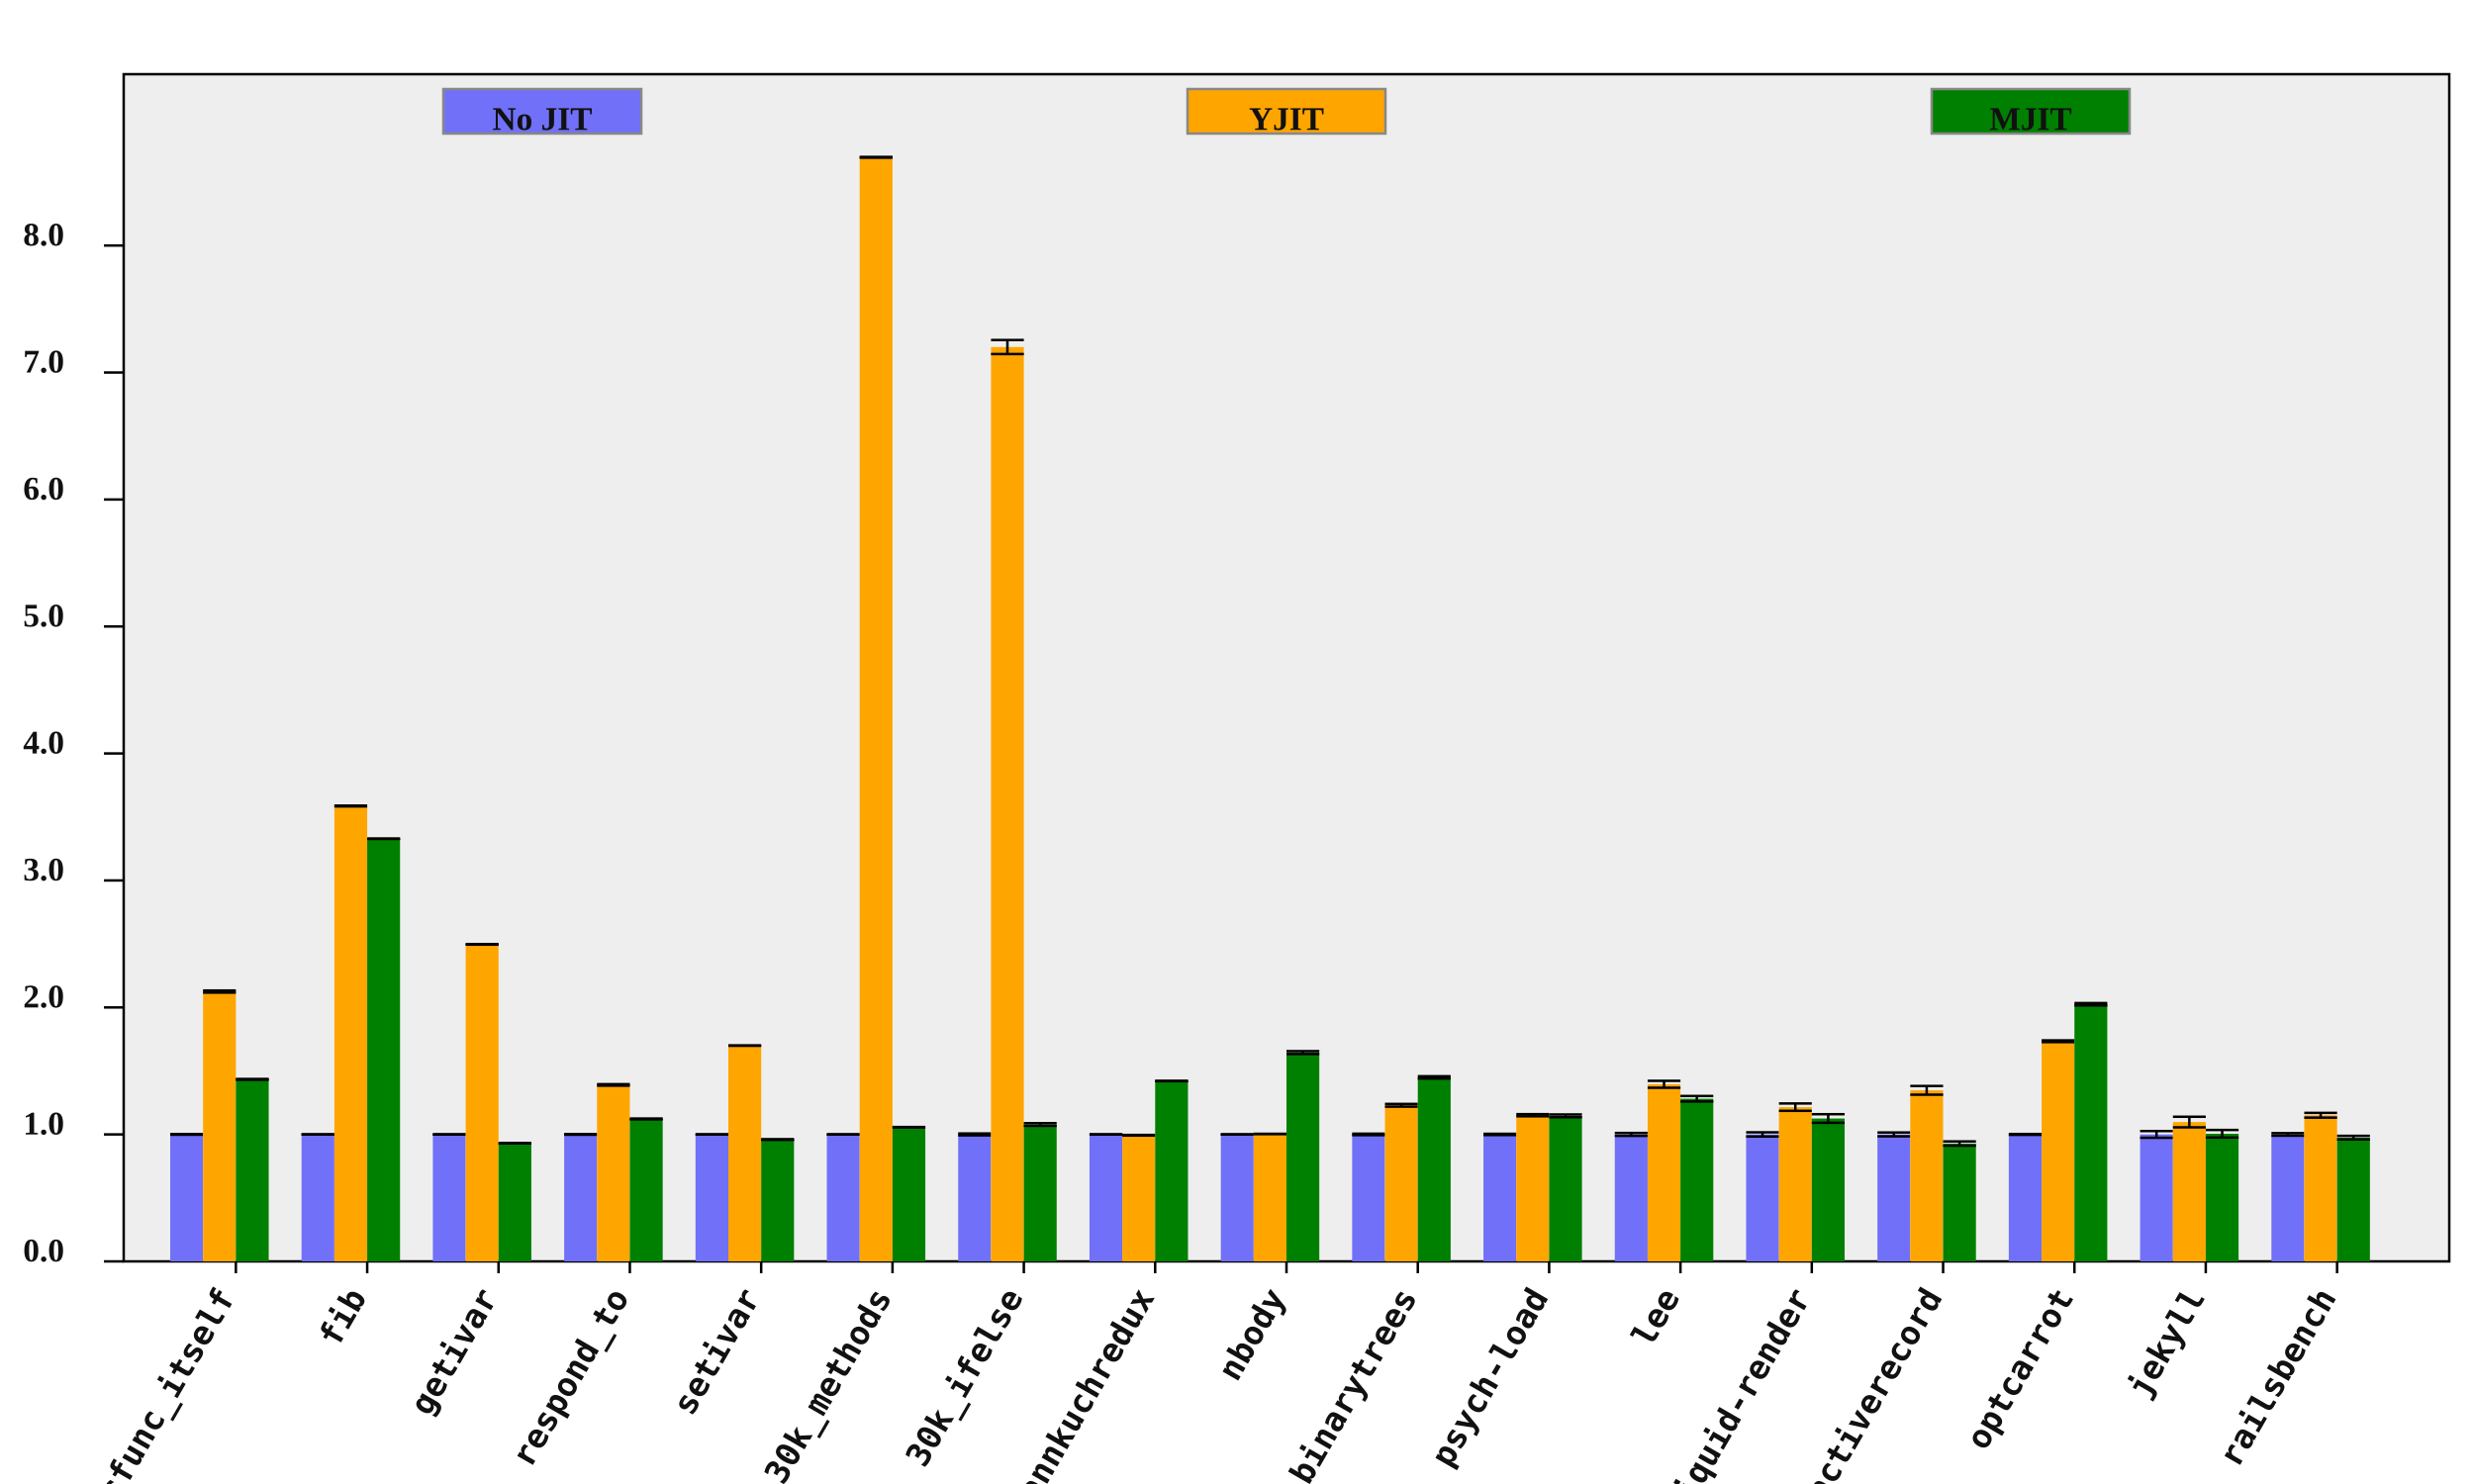
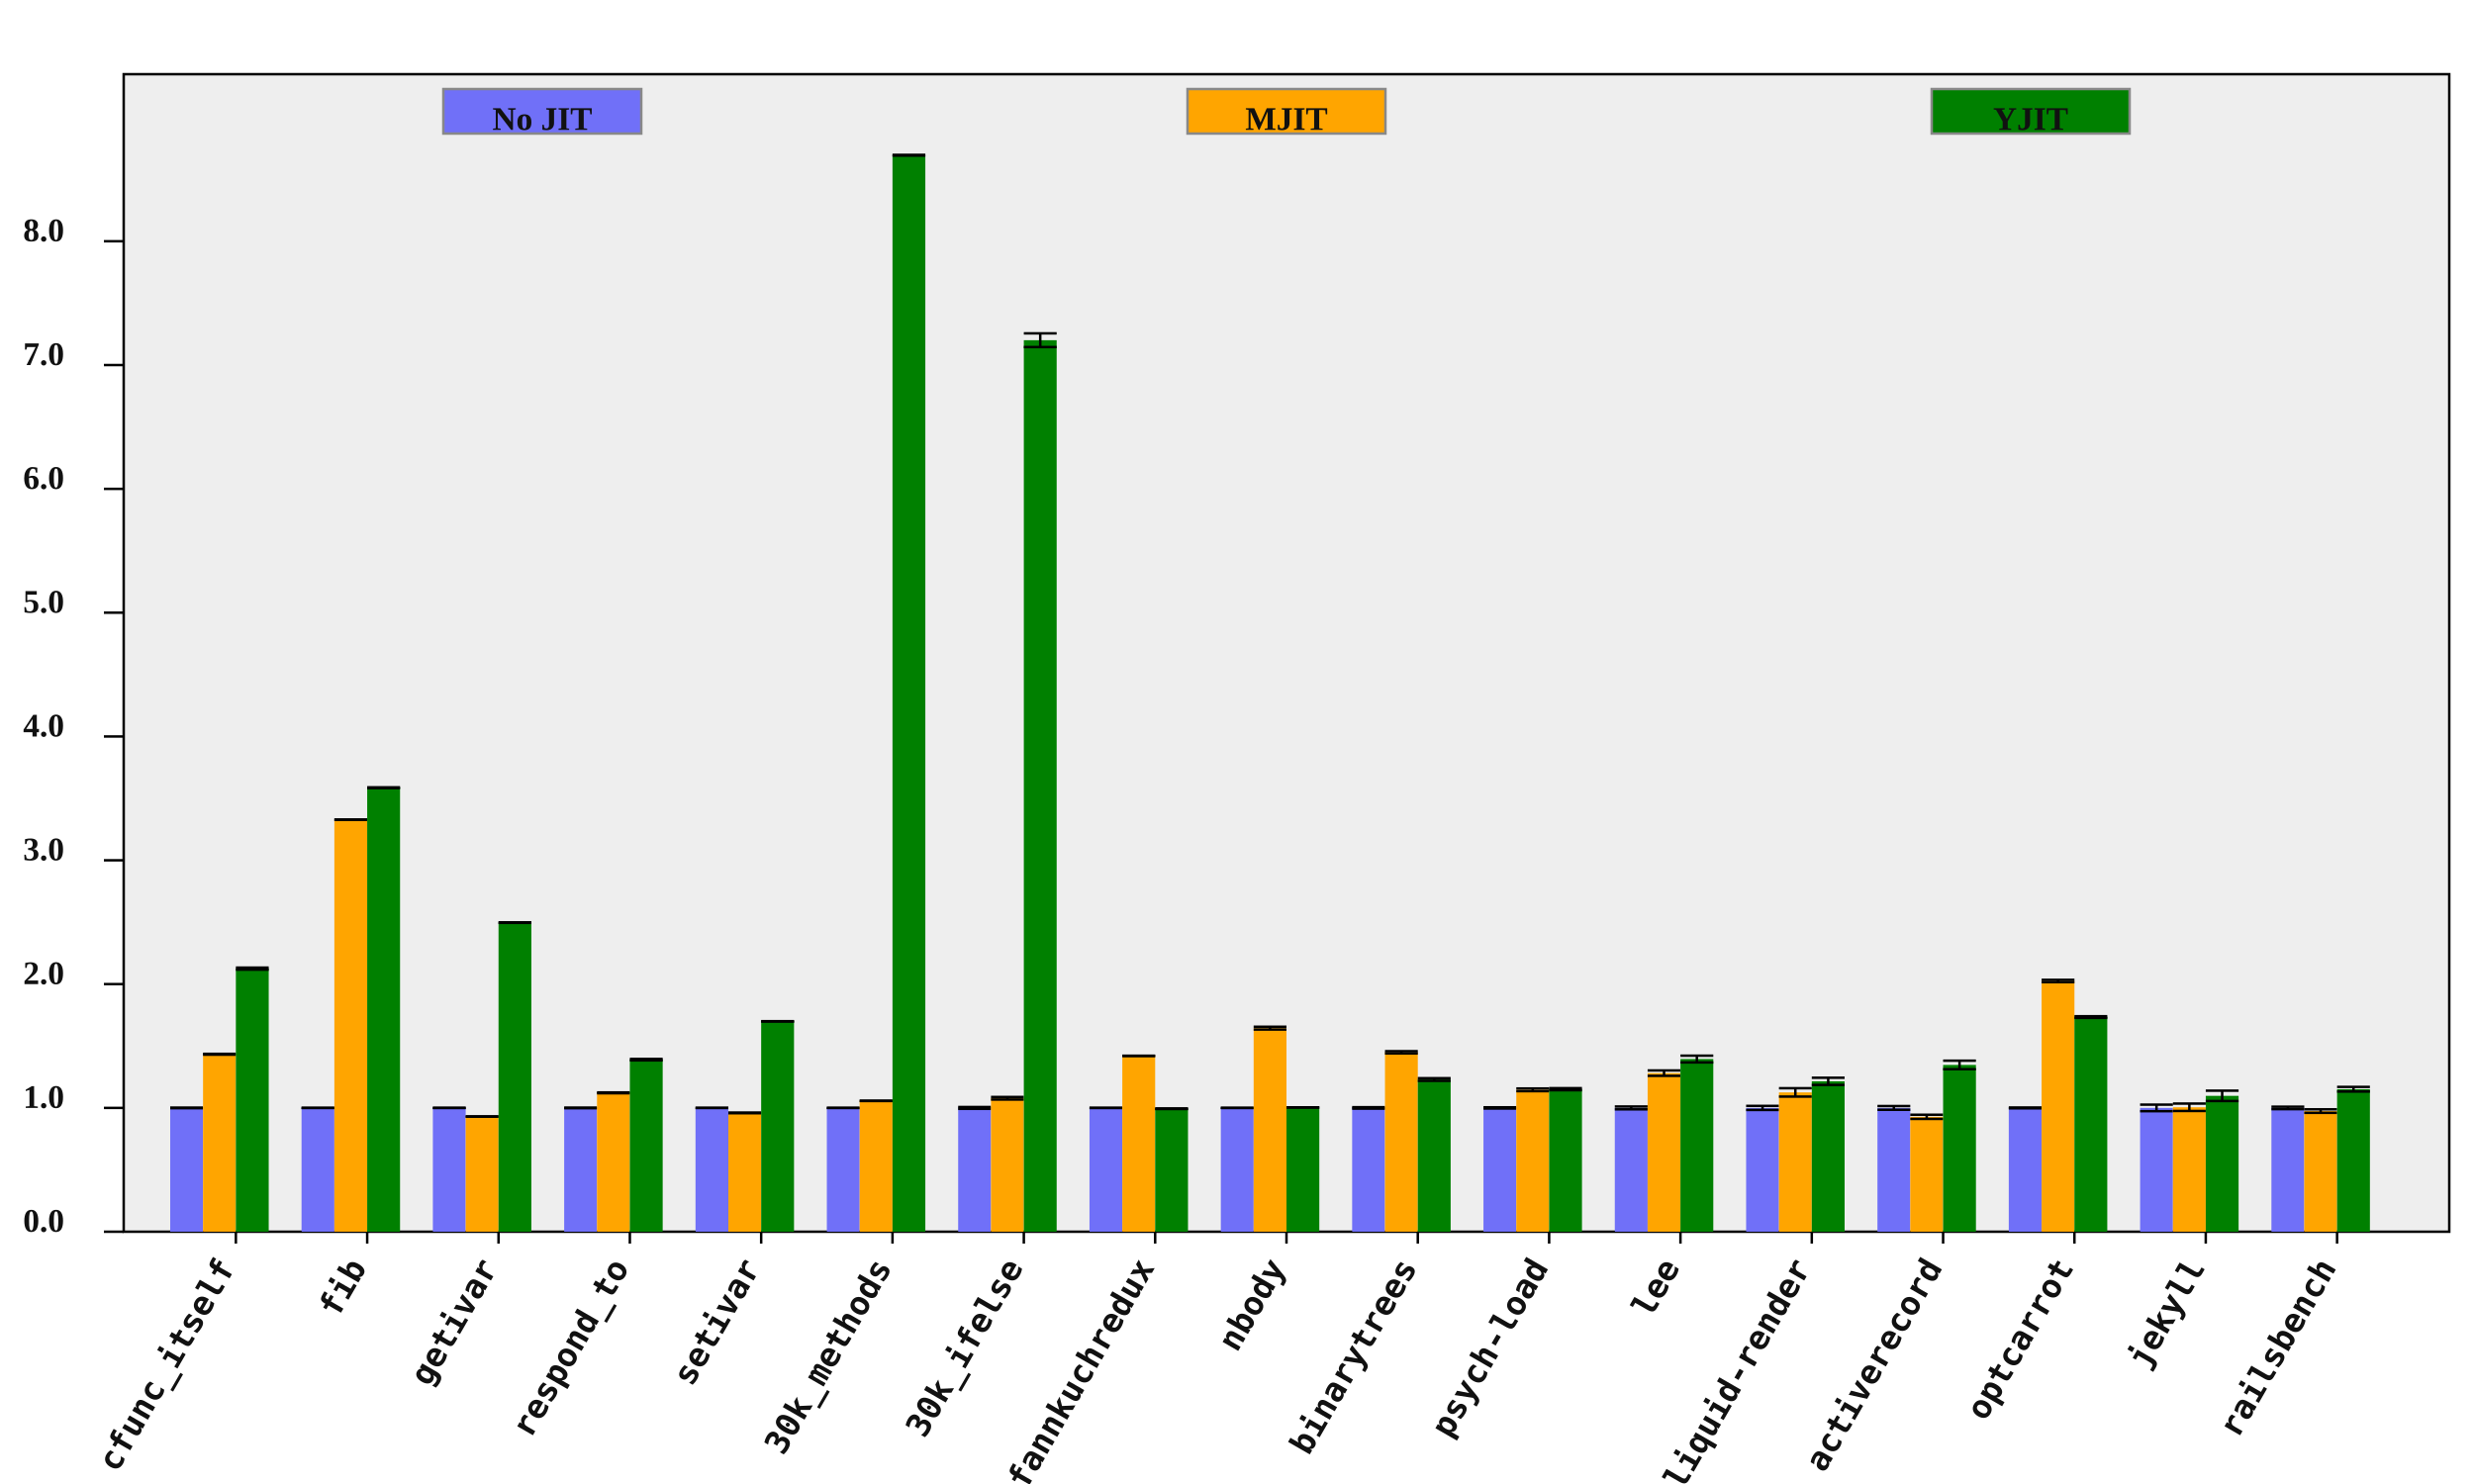
<svg xmlns="http://www.w3.org/2000/svg" viewBox="0 0 1000 600" width="100%" height="100%">
-   <rect x="50.0" y="30.0" width="940.0" height="480" stroke="#000" fill="#EEE" />
-   <line x1="42.0" y1="510" x2="50.0" y2="510" stroke="#000" />
-   <text x="26" y="510" text-anchor="end" font-weight="bold" font-size="small" fill="#111">
+   <rect x="50.0" y="30.0" width="940.0" height="468" stroke="#000" fill="#EEE" />
+   <line x1="42.0" y1="498.0" x2="50.0" y2="498.0" stroke="#000" />
+   <text x="26" y="498.0" text-anchor="end" font-weight="bold" font-size="small" fill="#111">
0.0
</text>
-   <line x1="42.0" y1="458.659" x2="50.0" y2="458.659" stroke="#000" />
-   <text x="26" y="458.659" text-anchor="end" font-weight="bold" font-size="small" fill="#111">
+   <line x1="42.0" y1="447.942" x2="50.0" y2="447.942" stroke="#000" />
+   <text x="26" y="447.942" text-anchor="end" font-weight="bold" font-size="small" fill="#111">
1.0
</text>
-   <line x1="42.0" y1="407.318" x2="50.0" y2="407.318" stroke="#000" />
-   <text x="26" y="407.318" text-anchor="end" font-weight="bold" font-size="small" fill="#111">
+   <line x1="42.0" y1="397.885" x2="50.0" y2="397.885" stroke="#000" />
+   <text x="26" y="397.885" text-anchor="end" font-weight="bold" font-size="small" fill="#111">
2.0
</text>
-   <line x1="42.0" y1="355.977" x2="50.0" y2="355.977" stroke="#000" />
-   <text x="26" y="355.977" text-anchor="end" font-weight="bold" font-size="small" fill="#111">
+   <line x1="42.0" y1="347.827" x2="50.0" y2="347.827" stroke="#000" />
+   <text x="26" y="347.827" text-anchor="end" font-weight="bold" font-size="small" fill="#111">
3.0
</text>
-   <line x1="42.0" y1="304.636" x2="50.0" y2="304.636" stroke="#000" />
-   <text x="26" y="304.636" text-anchor="end" font-weight="bold" font-size="small" fill="#111">
+   <line x1="42.0" y1="297.77" x2="50.0" y2="297.77" stroke="#000" />
+   <text x="26" y="297.77" text-anchor="end" font-weight="bold" font-size="small" fill="#111">
4.0
</text>
-   <line x1="42.0" y1="253.295" x2="50.0" y2="253.295" stroke="#000" />
-   <text x="26" y="253.295" text-anchor="end" font-weight="bold" font-size="small" fill="#111">
+   <line x1="42.0" y1="247.712" x2="50.0" y2="247.712" stroke="#000" />
+   <text x="26" y="247.712" text-anchor="end" font-weight="bold" font-size="small" fill="#111">
5.0
</text>
-   <line x1="42.0" y1="201.954" x2="50.0" y2="201.954" stroke="#000" />
-   <text x="26" y="201.954" text-anchor="end" font-weight="bold" font-size="small" fill="#111">
+   <line x1="42.0" y1="197.655" x2="50.0" y2="197.655" stroke="#000" />
+   <text x="26" y="197.655" text-anchor="end" font-weight="bold" font-size="small" fill="#111">
6.0
</text>
-   <line x1="42.0" y1="150.613" x2="50.0" y2="150.613" stroke="#000" />
-   <text x="26" y="150.613" text-anchor="end" font-weight="bold" font-size="small" fill="#111">
+   <line x1="42.0" y1="147.597" x2="50.0" y2="147.597" stroke="#000" />
+   <text x="26" y="147.597" text-anchor="end" font-weight="bold" font-size="small" fill="#111">
7.0
</text>
-   <line x1="42.0" y1="99.272" x2="50.0" y2="99.272" stroke="#000" />
-   <text x="26" y="99.272" text-anchor="end" font-weight="bold" font-size="small" fill="#111">
+   <line x1="42.0" y1="97.54" x2="50.0" y2="97.54" stroke="#000" />
+   <text x="26" y="97.54" text-anchor="end" font-weight="bold" font-size="small" fill="#111">
8.0
</text>
  <rect x="179.2" y="36" width="80.0" height="18.0" fill="#7070f8" stroke="#888" />
  <text x="219.2" y="52.5" font-size="small" text-anchor="middle" font-weight="bold" fill="#111">
No JIT
</text>
  <rect x="480" y="36" width="80.0" height="18.0" fill="orange" stroke="#888" />
  <text x="520" y="52.5" font-size="small" text-anchor="middle" font-weight="bold" fill="#111">
- YJIT
+ MJIT
</text>
  <rect x="780.8" y="36" width="80.0" height="18.0" fill="green" stroke="#888" />
  <text x="820.8" y="52.5" font-size="small" text-anchor="middle" font-weight="bold" fill="#111">
- MJIT
- </text>
-   <rect x="68.8" y="458.659" width="13.271" height="51.341" fill="#7070f8" />
-   <line x1="68.8" y1="458.54" x2="82.071" y2="458.54" stroke="#000" />
-   <line x1="68.8" y1="458.777" x2="82.071" y2="458.777" stroke="#000" />
-   <line x1="75.435" y1="458.54" x2="75.435" y2="458.777" stroke="#000" />
-   <rect x="82.071" y="400.9" width="13.271" height="109.1" fill="orange" />
-   <line x1="82.071" y1="400.473" x2="95.341" y2="400.473" stroke="#000" />
-   <line x1="82.071" y1="401.326" x2="95.341" y2="401.326" stroke="#000" />
-   <line x1="88.706" y1="400.473" x2="88.706" y2="401.326" stroke="#000" />
-   <rect x="95.341" y="436.407" width="13.271" height="73.593" fill="green" />
-   <line x1="95.341" y1="436.232" x2="108.612" y2="436.232" stroke="#000" />
-   <line x1="95.341" y1="436.582" x2="108.612" y2="436.582" stroke="#000" />
-   <line x1="101.976" y1="436.232" x2="101.976" y2="436.582" stroke="#000" />
-   <line x1="95.341" y1="510.0" x2="95.341" y2="514.8" stroke="#000" />
-   <text x="95.341" y="524.4" fill="#111" font-size="small" font-family="monospace" font-weight="bold" text-anchor="end" transform="rotate(-60, 95.34118, 524.4)">
+ YJIT
+ </text>
+   <rect x="68.8" y="447.942" width="13.271" height="50.058" fill="#7070f8" />
+   <line x1="68.8" y1="447.827" x2="82.071" y2="447.827" stroke="#000" />
+   <line x1="68.8" y1="448.058" x2="82.071" y2="448.058" stroke="#000" />
+   <line x1="75.435" y1="447.827" x2="75.435" y2="448.058" stroke="#000" />
+   <rect x="82.071" y="426.247" width="13.271" height="71.753" fill="orange" />
+   <line x1="82.071" y1="426.076" x2="95.341" y2="426.076" stroke="#000" />
+   <line x1="82.071" y1="426.417" x2="95.341" y2="426.417" stroke="#000" />
+   <line x1="88.706" y1="426.076" x2="88.706" y2="426.417" stroke="#000" />
+   <rect x="95.341" y="391.627" width="13.271" height="106.373" fill="green" />
+   <line x1="95.341" y1="391.212" x2="108.612" y2="391.212" stroke="#000" />
+   <line x1="95.341" y1="392.043" x2="108.612" y2="392.043" stroke="#000" />
+   <line x1="101.976" y1="391.212" x2="101.976" y2="392.043" stroke="#000" />
+   <line x1="95.341" y1="498.0" x2="95.341" y2="502.8" stroke="#000" />
+   <text x="95.341" y="512.4" fill="#111" font-size="small" font-family="monospace" font-weight="bold" text-anchor="end" transform="rotate(-60, 95.34118, 512.4)">
cfunc_itself
</text>
-   <rect x="121.882" y="458.659" width="13.271" height="51.341" fill="#7070f8" />
-   <line x1="121.882" y1="458.643" x2="135.153" y2="458.643" stroke="#000" />
-   <line x1="121.882" y1="458.675" x2="135.153" y2="458.675" stroke="#000" />
-   <line x1="128.518" y1="458.643" x2="128.518" y2="458.675" stroke="#000" />
-   <rect x="135.153" y="325.881" width="13.271" height="184.119" fill="orange" />
-   <line x1="135.153" y1="325.717" x2="148.424" y2="325.717" stroke="#000" />
-   <line x1="135.153" y1="326.045" x2="148.424" y2="326.045" stroke="#000" />
-   <line x1="141.788" y1="325.717" x2="141.788" y2="326.045" stroke="#000" />
-   <rect x="148.424" y="339.122" width="13.271" height="170.878" fill="green" />
-   <line x1="148.424" y1="339.053" x2="161.694" y2="339.053" stroke="#000" />
-   <line x1="148.424" y1="339.191" x2="161.694" y2="339.191" stroke="#000" />
-   <line x1="155.059" y1="339.053" x2="155.059" y2="339.191" stroke="#000" />
-   <line x1="148.424" y1="510.0" x2="148.424" y2="514.8" stroke="#000" />
-   <text x="148.424" y="524.4" fill="#111" font-size="small" font-family="monospace" font-weight="bold" text-anchor="end" transform="rotate(-60, 148.4235, 524.4)">
+   <rect x="121.882" y="447.942" width="13.271" height="50.058" fill="#7070f8" />
+   <line x1="121.882" y1="447.927" x2="135.153" y2="447.927" stroke="#000" />
+   <line x1="121.882" y1="447.958" x2="135.153" y2="447.958" stroke="#000" />
+   <line x1="128.518" y1="447.927" x2="128.518" y2="447.958" stroke="#000" />
+   <rect x="135.153" y="331.394" width="13.271" height="166.606" fill="orange" />
+   <line x1="135.153" y1="331.327" x2="148.424" y2="331.327" stroke="#000" />
+   <line x1="135.153" y1="331.461" x2="148.424" y2="331.461" stroke="#000" />
+   <line x1="141.788" y1="331.327" x2="141.788" y2="331.461" stroke="#000" />
+   <rect x="148.424" y="318.484" width="13.271" height="179.516" fill="green" />
+   <line x1="148.424" y1="318.324" x2="161.694" y2="318.324" stroke="#000" />
+   <line x1="148.424" y1="318.644" x2="161.694" y2="318.644" stroke="#000" />
+   <line x1="155.059" y1="318.324" x2="155.059" y2="318.644" stroke="#000" />
+   <line x1="148.424" y1="498.0" x2="148.424" y2="502.8" stroke="#000" />
+   <text x="148.424" y="512.4" fill="#111" font-size="small" font-family="monospace" font-weight="bold" text-anchor="end" transform="rotate(-60, 148.4235, 512.4)">
fib
</text>
-   <rect x="174.965" y="458.659" width="13.271" height="51.341" fill="#7070f8" />
-   <line x1="174.965" y1="458.623" x2="188.235" y2="458.623" stroke="#000" />
-   <line x1="174.965" y1="458.695" x2="188.235" y2="458.695" stroke="#000" />
-   <line x1="181.6" y1="458.623" x2="181.6" y2="458.695" stroke="#000" />
-   <rect x="188.235" y="381.814" width="13.271" height="128.186" fill="orange" />
-   <line x1="188.235" y1="381.705" x2="201.506" y2="381.705" stroke="#000" />
-   <line x1="188.235" y1="381.923" x2="201.506" y2="381.923" stroke="#000" />
-   <line x1="194.871" y1="381.705" x2="194.871" y2="381.923" stroke="#000" />
-   <rect x="201.506" y="462.231" width="13.271" height="47.769" fill="green" />
-   <line x1="201.506" y1="462.17" x2="214.776" y2="462.17" stroke="#000" />
-   <line x1="201.506" y1="462.292" x2="214.776" y2="462.292" stroke="#000" />
-   <line x1="208.141" y1="462.17" x2="208.141" y2="462.292" stroke="#000" />
-   <line x1="201.506" y1="510.0" x2="201.506" y2="514.8" stroke="#000" />
-   <text x="201.506" y="524.4" fill="#111" font-size="small" font-family="monospace" font-weight="bold" text-anchor="end" transform="rotate(-60, 201.5059, 524.4)">
+   <rect x="174.965" y="447.942" width="13.271" height="50.058" fill="#7070f8" />
+   <line x1="174.965" y1="447.907" x2="188.235" y2="447.907" stroke="#000" />
+   <line x1="174.965" y1="447.978" x2="188.235" y2="447.978" stroke="#000" />
+   <line x1="181.6" y1="447.907" x2="181.6" y2="447.978" stroke="#000" />
+   <rect x="188.235" y="451.425" width="13.271" height="46.575" fill="orange" />
+   <line x1="188.235" y1="451.366" x2="201.506" y2="451.366" stroke="#000" />
+   <line x1="188.235" y1="451.485" x2="201.506" y2="451.485" stroke="#000" />
+   <line x1="194.871" y1="451.366" x2="194.871" y2="451.485" stroke="#000" />
+   <rect x="201.506" y="373.019" width="13.271" height="124.981" fill="green" />
+   <line x1="201.506" y1="372.913" x2="214.776" y2="372.913" stroke="#000" />
+   <line x1="201.506" y1="373.125" x2="214.776" y2="373.125" stroke="#000" />
+   <line x1="208.141" y1="372.913" x2="208.141" y2="373.125" stroke="#000" />
+   <line x1="201.506" y1="498.0" x2="201.506" y2="502.8" stroke="#000" />
+   <text x="201.506" y="512.4" fill="#111" font-size="small" font-family="monospace" font-weight="bold" text-anchor="end" transform="rotate(-60, 201.5059, 512.4)">
getivar
</text>
-   <rect x="228.047" y="458.659" width="13.271" height="51.341" fill="#7070f8" />
-   <line x1="228.047" y1="458.534" x2="241.318" y2="458.534" stroke="#000" />
-   <line x1="228.047" y1="458.784" x2="241.318" y2="458.784" stroke="#000" />
-   <line x1="234.682" y1="458.534" x2="234.682" y2="458.784" stroke="#000" />
-   <rect x="241.318" y="438.647" width="13.271" height="71.353" fill="orange" />
-   <line x1="241.318" y1="438.343" x2="254.588" y2="438.343" stroke="#000" />
-   <line x1="241.318" y1="438.951" x2="254.588" y2="438.951" stroke="#000" />
-   <line x1="247.953" y1="438.343" x2="247.953" y2="438.951" stroke="#000" />
-   <rect x="254.588" y="452.405" width="13.271" height="57.595" fill="green" />
-   <line x1="254.588" y1="452.229" x2="267.859" y2="452.229" stroke="#000" />
-   <line x1="254.588" y1="452.582" x2="267.859" y2="452.582" stroke="#000" />
-   <line x1="261.224" y1="452.229" x2="261.224" y2="452.582" stroke="#000" />
-   <line x1="254.588" y1="510.0" x2="254.588" y2="514.8" stroke="#000" />
-   <text x="254.588" y="524.4" fill="#111" font-size="small" font-family="monospace" font-weight="bold" text-anchor="end" transform="rotate(-60, 254.5882, 524.4)">
+   <rect x="228.047" y="447.942" width="13.271" height="50.058" fill="#7070f8" />
+   <line x1="228.047" y1="447.821" x2="241.318" y2="447.821" stroke="#000" />
+   <line x1="228.047" y1="448.064" x2="241.318" y2="448.064" stroke="#000" />
+   <line x1="234.682" y1="447.821" x2="234.682" y2="448.064" stroke="#000" />
+   <rect x="241.318" y="441.845" width="13.271" height="56.155" fill="orange" />
+   <line x1="241.318" y1="441.673" x2="254.588" y2="441.673" stroke="#000" />
+   <line x1="241.318" y1="442.017" x2="254.588" y2="442.017" stroke="#000" />
+   <line x1="247.953" y1="441.673" x2="247.953" y2="442.017" stroke="#000" />
+   <rect x="254.588" y="428.431" width="13.271" height="69.569" fill="green" />
+   <line x1="254.588" y1="428.134" x2="267.859" y2="428.134" stroke="#000" />
+   <line x1="254.588" y1="428.727" x2="267.859" y2="428.727" stroke="#000" />
+   <line x1="261.224" y1="428.134" x2="261.224" y2="428.727" stroke="#000" />
+   <line x1="254.588" y1="498.0" x2="254.588" y2="502.8" stroke="#000" />
+   <text x="254.588" y="512.4" fill="#111" font-size="small" font-family="monospace" font-weight="bold" text-anchor="end" transform="rotate(-60, 254.5882, 512.4)">
respond_to
</text>
-   <rect x="281.129" y="458.659" width="13.271" height="51.341" fill="#7070f8" />
-   <line x1="281.129" y1="458.638" x2="294.4" y2="458.638" stroke="#000" />
-   <line x1="281.129" y1="458.68" x2="294.4" y2="458.68" stroke="#000" />
-   <line x1="287.765" y1="458.638" x2="287.765" y2="458.68" stroke="#000" />
-   <rect x="294.4" y="422.756" width="13.271" height="87.244" fill="orange" />
-   <line x1="294.4" y1="422.688" x2="307.671" y2="422.688" stroke="#000" />
-   <line x1="294.4" y1="422.823" x2="307.671" y2="422.823" stroke="#000" />
-   <line x1="301.035" y1="422.688" x2="301.035" y2="422.823" stroke="#000" />
-   <rect x="307.671" y="460.723" width="13.271" height="49.277" fill="green" />
-   <line x1="307.671" y1="460.584" x2="320.941" y2="460.584" stroke="#000" />
-   <line x1="307.671" y1="460.863" x2="320.941" y2="460.863" stroke="#000" />
-   <line x1="314.306" y1="460.584" x2="314.306" y2="460.863" stroke="#000" />
-   <line x1="307.671" y1="510.0" x2="307.671" y2="514.8" stroke="#000" />
-   <text x="307.671" y="524.4" fill="#111" font-size="small" font-family="monospace" font-weight="bold" text-anchor="end" transform="rotate(-60, 307.6706, 524.4)">
+   <rect x="281.129" y="447.942" width="13.271" height="50.058" fill="#7070f8" />
+   <line x1="281.129" y1="447.922" x2="294.4" y2="447.922" stroke="#000" />
+   <line x1="281.129" y1="447.963" x2="294.4" y2="447.963" stroke="#000" />
+   <line x1="287.765" y1="447.922" x2="287.765" y2="447.963" stroke="#000" />
+   <rect x="294.4" y="449.955" width="13.271" height="48.045" fill="orange" />
+   <line x1="294.4" y1="449.819" x2="307.671" y2="449.819" stroke="#000" />
+   <line x1="294.4" y1="450.091" x2="307.671" y2="450.091" stroke="#000" />
+   <line x1="301.035" y1="449.819" x2="301.035" y2="450.091" stroke="#000" />
+   <rect x="307.671" y="412.937" width="13.271" height="85.063" fill="green" />
+   <line x1="307.671" y1="412.871" x2="320.941" y2="412.871" stroke="#000" />
+   <line x1="307.671" y1="413.003" x2="320.941" y2="413.003" stroke="#000" />
+   <line x1="314.306" y1="412.871" x2="314.306" y2="413.003" stroke="#000" />
+   <line x1="307.671" y1="498.0" x2="307.671" y2="502.8" stroke="#000" />
+   <text x="307.671" y="512.4" fill="#111" font-size="small" font-family="monospace" font-weight="bold" text-anchor="end" transform="rotate(-60, 307.6706, 512.4)">
setivar
</text>
-   <rect x="334.212" y="458.659" width="13.271" height="51.341" fill="#7070f8" />
-   <line x1="334.212" y1="458.645" x2="347.482" y2="458.645" stroke="#000" />
-   <line x1="334.212" y1="458.673" x2="347.482" y2="458.673" stroke="#000" />
-   <line x1="340.847" y1="458.645" x2="340.847" y2="458.673" stroke="#000" />
-   <rect x="347.482" y="63.6" width="13.271" height="446.4" fill="orange" />
-   <line x1="347.482" y1="63.444" x2="360.753" y2="63.444" stroke="#000" />
-   <line x1="347.482" y1="63.756" x2="360.753" y2="63.756" stroke="#000" />
-   <line x1="354.118" y1="63.444" x2="354.118" y2="63.756" stroke="#000" />
-   <rect x="360.753" y="455.733" width="13.271" height="54.267" fill="green" />
-   <line x1="360.753" y1="455.664" x2="374.024" y2="455.664" stroke="#000" />
-   <line x1="360.753" y1="455.802" x2="374.024" y2="455.802" stroke="#000" />
-   <line x1="367.388" y1="455.664" x2="367.388" y2="455.802" stroke="#000" />
-   <line x1="360.753" y1="510.0" x2="360.753" y2="514.8" stroke="#000" />
-   <text x="360.753" y="524.4" fill="#111" font-size="small" font-family="monospace" font-weight="bold" text-anchor="end" transform="rotate(-60, 360.7529, 524.4)">
+   <rect x="334.212" y="447.942" width="13.271" height="50.058" fill="#7070f8" />
+   <line x1="334.212" y1="447.929" x2="347.482" y2="447.929" stroke="#000" />
+   <line x1="334.212" y1="447.956" x2="347.482" y2="447.956" stroke="#000" />
+   <line x1="340.847" y1="447.929" x2="340.847" y2="447.956" stroke="#000" />
+   <rect x="347.482" y="445.09" width="13.271" height="52.91" fill="orange" />
+   <line x1="347.482" y1="445.023" x2="360.753" y2="445.023" stroke="#000" />
+   <line x1="347.482" y1="445.157" x2="360.753" y2="445.157" stroke="#000" />
+   <line x1="354.118" y1="445.023" x2="354.118" y2="445.157" stroke="#000" />
+   <rect x="360.753" y="62.76" width="13.271" height="435.24" fill="green" />
+   <line x1="360.753" y1="62.608" x2="374.024" y2="62.608" stroke="#000" />
+   <line x1="360.753" y1="62.912" x2="374.024" y2="62.912" stroke="#000" />
+   <line x1="367.388" y1="62.608" x2="367.388" y2="62.912" stroke="#000" />
+   <line x1="360.753" y1="498.0" x2="360.753" y2="502.8" stroke="#000" />
+   <text x="360.753" y="512.4" fill="#111" font-size="small" font-family="monospace" font-weight="bold" text-anchor="end" transform="rotate(-60, 360.7529, 512.4)">
30k_methods
</text>
-   <rect x="387.294" y="458.659" width="13.271" height="51.341" fill="#7070f8" />
-   <line x1="387.294" y1="458.277" x2="400.565" y2="458.277" stroke="#000" />
-   <line x1="387.294" y1="459.041" x2="400.565" y2="459.041" stroke="#000" />
-   <line x1="393.929" y1="458.277" x2="393.929" y2="459.041" stroke="#000" />
-   <rect x="400.565" y="140.31" width="13.271" height="369.69" fill="orange" />
-   <line x1="400.565" y1="137.468" x2="413.835" y2="137.468" stroke="#000" />
-   <line x1="400.565" y1="143.151" x2="413.835" y2="143.151" stroke="#000" />
-   <line x1="407.2" y1="137.468" x2="407.2" y2="143.151" stroke="#000" />
-   <rect x="413.835" y="454.655" width="13.271" height="55.345" fill="green" />
-   <line x1="413.835" y1="454.118" x2="427.106" y2="454.118" stroke="#000" />
-   <line x1="413.835" y1="455.193" x2="427.106" y2="455.193" stroke="#000" />
-   <line x1="420.471" y1="454.118" x2="420.471" y2="455.193" stroke="#000" />
-   <line x1="413.835" y1="510.0" x2="413.835" y2="514.8" stroke="#000" />
-   <text x="413.835" y="524.4" fill="#111" font-size="small" font-family="monospace" font-weight="bold" text-anchor="end" transform="rotate(-60, 413.8353, 524.4)">
+   <rect x="387.294" y="447.942" width="13.271" height="50.058" fill="#7070f8" />
+   <line x1="387.294" y1="447.57" x2="400.565" y2="447.57" stroke="#000" />
+   <line x1="387.294" y1="448.315" x2="400.565" y2="448.315" stroke="#000" />
+   <line x1="393.929" y1="447.57" x2="393.929" y2="448.315" stroke="#000" />
+   <rect x="400.565" y="444.039" width="13.271" height="53.961" fill="orange" />
+   <line x1="400.565" y1="443.515" x2="413.835" y2="443.515" stroke="#000" />
+   <line x1="400.565" y1="444.563" x2="413.835" y2="444.563" stroke="#000" />
+   <line x1="407.2" y1="443.515" x2="407.2" y2="444.563" stroke="#000" />
+   <rect x="413.835" y="137.552" width="13.271" height="360.448" fill="green" />
+   <line x1="413.835" y1="134.781" x2="427.106" y2="134.781" stroke="#000" />
+   <line x1="413.835" y1="140.323" x2="427.106" y2="140.323" stroke="#000" />
+   <line x1="420.471" y1="134.781" x2="420.471" y2="140.323" stroke="#000" />
+   <line x1="413.835" y1="498.0" x2="413.835" y2="502.8" stroke="#000" />
+   <text x="413.835" y="512.4" fill="#111" font-size="small" font-family="monospace" font-weight="bold" text-anchor="end" transform="rotate(-60, 413.8353, 512.4)">
30k_ifelse
</text>
-   <rect x="440.376" y="458.659" width="13.271" height="51.341" fill="#7070f8" />
-   <line x1="440.376" y1="458.622" x2="453.647" y2="458.622" stroke="#000" />
-   <line x1="440.376" y1="458.695" x2="453.647" y2="458.695" stroke="#000" />
-   <line x1="447.012" y1="458.622" x2="447.012" y2="458.695" stroke="#000" />
-   <rect x="453.647" y="458.991" width="13.271" height="51.009" fill="orange" />
-   <line x1="453.647" y1="458.864" x2="466.918" y2="458.864" stroke="#000" />
-   <line x1="453.647" y1="459.118" x2="466.918" y2="459.118" stroke="#000" />
-   <line x1="460.282" y1="458.864" x2="460.282" y2="459.118" stroke="#000" />
-   <rect x="466.918" y="437.077" width="13.271" height="72.923" fill="green" />
-   <line x1="466.918" y1="437.014" x2="480.188" y2="437.014" stroke="#000" />
-   <line x1="466.918" y1="437.14" x2="480.188" y2="437.14" stroke="#000" />
-   <line x1="473.553" y1="437.014" x2="473.553" y2="437.14" stroke="#000" />
-   <line x1="466.918" y1="510.0" x2="466.918" y2="514.8" stroke="#000" />
-   <text x="466.918" y="524.4" fill="#111" font-size="small" font-family="monospace" font-weight="bold" text-anchor="end" transform="rotate(-60, 466.9176, 524.4)">
+   <rect x="440.376" y="447.942" width="13.271" height="50.058" fill="#7070f8" />
+   <line x1="440.376" y1="447.907" x2="453.647" y2="447.907" stroke="#000" />
+   <line x1="440.376" y1="447.978" x2="453.647" y2="447.978" stroke="#000" />
+   <line x1="447.012" y1="447.907" x2="447.012" y2="447.978" stroke="#000" />
+   <rect x="453.647" y="426.9" width="13.271" height="71.1" fill="orange" />
+   <line x1="453.647" y1="426.839" x2="466.918" y2="426.839" stroke="#000" />
+   <line x1="453.647" y1="426.961" x2="466.918" y2="426.961" stroke="#000" />
+   <line x1="460.282" y1="426.839" x2="460.282" y2="426.961" stroke="#000" />
+   <rect x="466.918" y="448.266" width="13.271" height="49.734" fill="green" />
+   <line x1="466.918" y1="448.143" x2="480.188" y2="448.143" stroke="#000" />
+   <line x1="466.918" y1="448.39" x2="480.188" y2="448.39" stroke="#000" />
+   <line x1="473.553" y1="448.143" x2="473.553" y2="448.39" stroke="#000" />
+   <line x1="466.918" y1="498.0" x2="466.918" y2="502.8" stroke="#000" />
+   <text x="466.918" y="512.4" fill="#111" font-size="small" font-family="monospace" font-weight="bold" text-anchor="end" transform="rotate(-60, 466.9176, 512.4)">
fannkuchredux
</text>
-   <rect x="493.459" y="458.659" width="13.271" height="51.341" fill="#7070f8" />
-   <line x1="493.459" y1="458.638" x2="506.729" y2="458.638" stroke="#000" />
-   <line x1="493.459" y1="458.68" x2="506.729" y2="458.68" stroke="#000" />
-   <line x1="500.094" y1="458.638" x2="500.094" y2="458.68" stroke="#000" />
-   <rect x="506.729" y="458.451" width="13.271" height="51.549" fill="orange" />
-   <line x1="506.729" y1="458.421" x2="520.0" y2="458.421" stroke="#000" />
-   <line x1="506.729" y1="458.481" x2="520.0" y2="458.481" stroke="#000" />
-   <line x1="513.365" y1="458.421" x2="513.365" y2="458.481" stroke="#000" />
-   <rect x="520" y="425.576" width="13.271" height="84.424" fill="green" />
-   <line x1="520" y1="424.991" x2="533.271" y2="424.991" stroke="#000" />
-   <line x1="520" y1="426.16" x2="533.271" y2="426.16" stroke="#000" />
-   <line x1="526.635" y1="424.991" x2="526.635" y2="426.16" stroke="#000" />
-   <line x1="520" y1="510.0" x2="520" y2="514.8" stroke="#000" />
-   <text x="520" y="524.4" fill="#111" font-size="small" font-family="monospace" font-weight="bold" text-anchor="end" transform="rotate(-60, 520, 524.4)">
+   <rect x="493.459" y="447.942" width="13.271" height="50.058" fill="#7070f8" />
+   <line x1="493.459" y1="447.922" x2="506.729" y2="447.922" stroke="#000" />
+   <line x1="493.459" y1="447.963" x2="506.729" y2="447.963" stroke="#000" />
+   <line x1="500.094" y1="447.922" x2="500.094" y2="447.963" stroke="#000" />
+   <rect x="506.729" y="415.686" width="13.271" height="82.314" fill="orange" />
+   <line x1="506.729" y1="415.117" x2="520.0" y2="415.117" stroke="#000" />
+   <line x1="506.729" y1="416.256" x2="520.0" y2="416.256" stroke="#000" />
+   <line x1="513.365" y1="415.117" x2="513.365" y2="416.256" stroke="#000" />
+   <rect x="520" y="447.74" width="13.271" height="50.26" fill="green" />
+   <line x1="520" y1="447.711" x2="533.271" y2="447.711" stroke="#000" />
+   <line x1="520" y1="447.769" x2="533.271" y2="447.769" stroke="#000" />
+   <line x1="526.635" y1="447.711" x2="526.635" y2="447.769" stroke="#000" />
+   <line x1="520" y1="498.0" x2="520" y2="502.8" stroke="#000" />
+   <text x="520" y="512.4" fill="#111" font-size="small" font-family="monospace" font-weight="bold" text-anchor="end" transform="rotate(-60, 520, 512.4)">
nbody
</text>
-   <rect x="546.541" y="458.659" width="13.271" height="51.341" fill="#7070f8" />
-   <line x1="546.541" y1="458.358" x2="559.812" y2="458.358" stroke="#000" />
-   <line x1="546.541" y1="458.96" x2="559.812" y2="458.96" stroke="#000" />
-   <line x1="553.176" y1="458.358" x2="553.176" y2="458.96" stroke="#000" />
-   <rect x="559.812" y="446.878" width="13.271" height="63.122" fill="orange" />
-   <line x1="559.812" y1="446.328" x2="573.082" y2="446.328" stroke="#000" />
-   <line x1="559.812" y1="447.428" x2="573.082" y2="447.428" stroke="#000" />
-   <line x1="566.447" y1="446.328" x2="566.447" y2="447.428" stroke="#000" />
-   <rect x="573.082" y="435.603" width="13.271" height="74.397" fill="green" />
-   <line x1="573.082" y1="435.134" x2="586.353" y2="435.134" stroke="#000" />
-   <line x1="573.082" y1="436.071" x2="586.353" y2="436.071" stroke="#000" />
-   <line x1="579.718" y1="435.134" x2="579.718" y2="436.071" stroke="#000" />
-   <line x1="573.082" y1="510.0" x2="573.082" y2="514.8" stroke="#000" />
-   <text x="573.082" y="524.4" fill="#111" font-size="small" font-family="monospace" font-weight="bold" text-anchor="end" transform="rotate(-60, 573.0824, 524.4)">
+   <rect x="546.541" y="447.942" width="13.271" height="50.058" fill="#7070f8" />
+   <line x1="546.541" y1="447.649" x2="559.812" y2="447.649" stroke="#000" />
+   <line x1="546.541" y1="448.236" x2="559.812" y2="448.236" stroke="#000" />
+   <line x1="553.176" y1="447.649" x2="553.176" y2="448.236" stroke="#000" />
+   <rect x="559.812" y="425.463" width="13.271" height="72.537" fill="orange" />
+   <line x1="559.812" y1="425.006" x2="573.082" y2="425.006" stroke="#000" />
+   <line x1="559.812" y1="425.919" x2="573.082" y2="425.919" stroke="#000" />
+   <line x1="566.447" y1="425.006" x2="566.447" y2="425.919" stroke="#000" />
+   <rect x="573.082" y="436.456" width="13.271" height="61.544" fill="green" />
+   <line x1="573.082" y1="435.92" x2="586.353" y2="435.92" stroke="#000" />
+   <line x1="573.082" y1="436.992" x2="586.353" y2="436.992" stroke="#000" />
+   <line x1="579.718" y1="435.92" x2="579.718" y2="436.992" stroke="#000" />
+   <line x1="573.082" y1="498.0" x2="573.082" y2="502.8" stroke="#000" />
+   <text x="573.082" y="512.4" fill="#111" font-size="small" font-family="monospace" font-weight="bold" text-anchor="end" transform="rotate(-60, 573.0824, 512.4)">
binarytrees
</text>
-   <rect x="599.624" y="458.659" width="13.271" height="51.341" fill="#7070f8" />
-   <line x1="599.624" y1="458.404" x2="612.894" y2="458.404" stroke="#000" />
-   <line x1="599.624" y1="458.914" x2="612.894" y2="458.914" stroke="#000" />
-   <line x1="606.259" y1="458.404" x2="606.259" y2="458.914" stroke="#000" />
-   <rect x="612.894" y="450.897" width="13.271" height="59.103" fill="orange" />
-   <line x1="612.894" y1="450.464" x2="626.165" y2="450.464" stroke="#000" />
-   <line x1="612.894" y1="451.33" x2="626.165" y2="451.33" stroke="#000" />
-   <line x1="619.529" y1="450.464" x2="619.529" y2="451.33" stroke="#000" />
-   <rect x="626.165" y="451.154" width="13.271" height="58.846" fill="green" />
-   <line x1="626.165" y1="450.592" x2="639.435" y2="450.592" stroke="#000" />
-   <line x1="626.165" y1="451.715" x2="639.435" y2="451.715" stroke="#000" />
-   <line x1="632.8" y1="450.592" x2="632.8" y2="451.715" stroke="#000" />
-   <line x1="626.165" y1="510.0" x2="626.165" y2="514.8" stroke="#000" />
-   <text x="626.165" y="524.4" fill="#111" font-size="small" font-family="monospace" font-weight="bold" text-anchor="end" transform="rotate(-60, 626.1647, 524.4)">
+   <rect x="599.624" y="447.942" width="13.271" height="50.058" fill="#7070f8" />
+   <line x1="599.624" y1="447.693" x2="612.894" y2="447.693" stroke="#000" />
+   <line x1="599.624" y1="448.191" x2="612.894" y2="448.191" stroke="#000" />
+   <line x1="606.259" y1="447.693" x2="606.259" y2="448.191" stroke="#000" />
+   <rect x="612.894" y="440.625" width="13.271" height="57.375" fill="orange" />
+   <line x1="612.894" y1="440.078" x2="626.165" y2="440.078" stroke="#000" />
+   <line x1="612.894" y1="441.172" x2="626.165" y2="441.172" stroke="#000" />
+   <line x1="619.529" y1="440.078" x2="619.529" y2="441.172" stroke="#000" />
+   <rect x="626.165" y="440.374" width="13.271" height="57.626" fill="green" />
+   <line x1="626.165" y1="439.952" x2="639.435" y2="439.952" stroke="#000" />
+   <line x1="626.165" y1="440.797" x2="639.435" y2="440.797" stroke="#000" />
+   <line x1="632.8" y1="439.952" x2="632.8" y2="440.797" stroke="#000" />
+   <line x1="626.165" y1="498.0" x2="626.165" y2="502.8" stroke="#000" />
+   <text x="626.165" y="512.4" fill="#111" font-size="small" font-family="monospace" font-weight="bold" text-anchor="end" transform="rotate(-60, 626.1647, 512.4)">
psych-load
</text>
-   <rect x="652.706" y="458.659" width="13.271" height="51.341" fill="#7070f8" />
-   <line x1="652.706" y1="458.071" x2="665.976" y2="458.071" stroke="#000" />
-   <line x1="652.706" y1="459.247" x2="665.976" y2="459.247" stroke="#000" />
-   <line x1="659.341" y1="458.071" x2="659.341" y2="459.247" stroke="#000" />
-   <rect x="665.976" y="438.396" width="13.271" height="71.604" fill="orange" />
-   <line x1="665.976" y1="436.992" x2="679.247" y2="436.992" stroke="#000" />
-   <line x1="665.976" y1="439.799" x2="679.247" y2="439.799" stroke="#000" />
-   <line x1="672.612" y1="436.992" x2="672.612" y2="439.799" stroke="#000" />
-   <rect x="679.247" y="444.241" width="13.271" height="65.759" fill="green" />
-   <line x1="679.247" y1="443.12" x2="692.518" y2="443.12" stroke="#000" />
-   <line x1="679.247" y1="445.362" x2="692.518" y2="445.362" stroke="#000" />
-   <line x1="685.882" y1="443.12" x2="685.882" y2="445.362" stroke="#000" />
-   <line x1="679.247" y1="510.0" x2="679.247" y2="514.8" stroke="#000" />
-   <text x="679.247" y="524.4" fill="#111" font-size="small" font-family="monospace" font-weight="bold" text-anchor="end" transform="rotate(-60, 679.2471, 524.4)">
+   <rect x="652.706" y="447.942" width="13.271" height="50.058" fill="#7070f8" />
+   <line x1="652.706" y1="447.369" x2="665.976" y2="447.369" stroke="#000" />
+   <line x1="652.706" y1="448.516" x2="665.976" y2="448.516" stroke="#000" />
+   <line x1="659.341" y1="447.369" x2="659.341" y2="448.516" stroke="#000" />
+   <rect x="665.976" y="433.885" width="13.271" height="64.115" fill="orange" />
+   <line x1="665.976" y1="432.792" x2="679.247" y2="432.792" stroke="#000" />
+   <line x1="665.976" y1="434.978" x2="679.247" y2="434.978" stroke="#000" />
+   <line x1="672.612" y1="432.792" x2="672.612" y2="434.978" stroke="#000" />
+   <rect x="679.247" y="428.186" width="13.271" height="69.814" fill="green" />
+   <line x1="679.247" y1="426.817" x2="692.518" y2="426.817" stroke="#000" />
+   <line x1="679.247" y1="429.554" x2="692.518" y2="429.554" stroke="#000" />
+   <line x1="685.882" y1="426.817" x2="685.882" y2="429.554" stroke="#000" />
+   <line x1="679.247" y1="498.0" x2="679.247" y2="502.8" stroke="#000" />
+   <text x="679.247" y="512.4" fill="#111" font-size="small" font-family="monospace" font-weight="bold" text-anchor="end" transform="rotate(-60, 679.2471, 512.4)">
lee
</text>
-   <rect x="705.788" y="458.659" width="13.271" height="51.341" fill="#7070f8" />
-   <line x1="705.788" y1="457.813" x2="719.059" y2="457.813" stroke="#000" />
-   <line x1="705.788" y1="459.505" x2="719.059" y2="459.505" stroke="#000" />
-   <line x1="712.424" y1="457.813" x2="712.424" y2="459.505" stroke="#000" />
-   <rect x="719.059" y="447.636" width="13.271" height="62.364" fill="orange" />
-   <line x1="719.059" y1="446.147" x2="732.329" y2="446.147" stroke="#000" />
-   <line x1="719.059" y1="449.124" x2="732.329" y2="449.124" stroke="#000" />
-   <line x1="725.694" y1="446.147" x2="725.694" y2="449.124" stroke="#000" />
-   <rect x="732.329" y="452.226" width="13.271" height="57.774" fill="green" />
-   <line x1="732.329" y1="450.488" x2="745.6" y2="450.488" stroke="#000" />
-   <line x1="732.329" y1="453.965" x2="745.6" y2="453.965" stroke="#000" />
-   <line x1="738.965" y1="450.488" x2="738.965" y2="453.965" stroke="#000" />
-   <line x1="732.329" y1="510.0" x2="732.329" y2="514.8" stroke="#000" />
-   <text x="732.329" y="524.4" fill="#111" font-size="small" font-family="monospace" font-weight="bold" text-anchor="end" transform="rotate(-60, 732.3294, 524.4)">
+   <rect x="705.788" y="447.942" width="13.271" height="50.058" fill="#7070f8" />
+   <line x1="705.788" y1="447.118" x2="719.059" y2="447.118" stroke="#000" />
+   <line x1="705.788" y1="448.767" x2="719.059" y2="448.767" stroke="#000" />
+   <line x1="712.424" y1="447.118" x2="712.424" y2="448.767" stroke="#000" />
+   <rect x="719.059" y="441.671" width="13.271" height="56.329" fill="orange" />
+   <line x1="719.059" y1="439.976" x2="732.329" y2="439.976" stroke="#000" />
+   <line x1="719.059" y1="443.366" x2="732.329" y2="443.366" stroke="#000" />
+   <line x1="725.694" y1="439.976" x2="725.694" y2="443.366" stroke="#000" />
+   <rect x="732.329" y="437.195" width="13.271" height="60.805" fill="green" />
+   <line x1="732.329" y1="435.743" x2="745.6" y2="435.743" stroke="#000" />
+   <line x1="732.329" y1="438.646" x2="745.6" y2="438.646" stroke="#000" />
+   <line x1="738.965" y1="435.743" x2="738.965" y2="438.646" stroke="#000" />
+   <line x1="732.329" y1="498.0" x2="732.329" y2="502.8" stroke="#000" />
+   <text x="732.329" y="512.4" fill="#111" font-size="small" font-family="monospace" font-weight="bold" text-anchor="end" transform="rotate(-60, 732.3294, 512.4)">
liquid-render
</text>
-   <rect x="758.871" y="458.659" width="13.271" height="51.341" fill="#7070f8" />
-   <line x1="758.871" y1="457.882" x2="772.141" y2="457.882" stroke="#000" />
-   <line x1="758.871" y1="459.436" x2="772.141" y2="459.436" stroke="#000" />
-   <line x1="765.506" y1="457.882" x2="765.506" y2="459.436" stroke="#000" />
-   <rect x="772.141" y="440.837" width="13.271" height="69.163" fill="orange" />
-   <line x1="772.141" y1="439.073" x2="785.412" y2="439.073" stroke="#000" />
-   <line x1="772.141" y1="442.602" x2="785.412" y2="442.602" stroke="#000" />
-   <line x1="778.776" y1="439.073" x2="778.776" y2="442.602" stroke="#000" />
-   <rect x="785.412" y="462.356" width="13.271" height="47.644" fill="green" />
-   <line x1="785.412" y1="461.489" x2="798.682" y2="461.489" stroke="#000" />
-   <line x1="785.412" y1="463.223" x2="798.682" y2="463.223" stroke="#000" />
-   <line x1="792.047" y1="461.489" x2="792.047" y2="463.223" stroke="#000" />
-   <line x1="785.412" y1="510.0" x2="785.412" y2="514.8" stroke="#000" />
-   <text x="785.412" y="524.4" fill="#111" font-size="small" font-family="monospace" font-weight="bold" text-anchor="end" transform="rotate(-60, 785.4118, 524.4)">
+   <rect x="758.871" y="447.942" width="13.271" height="50.058" fill="#7070f8" />
+   <line x1="758.871" y1="447.185" x2="772.141" y2="447.185" stroke="#000" />
+   <line x1="758.871" y1="448.7" x2="772.141" y2="448.7" stroke="#000" />
+   <line x1="765.506" y1="447.185" x2="765.506" y2="448.7" stroke="#000" />
+   <rect x="772.141" y="451.547" width="13.271" height="46.453" fill="orange" />
+   <line x1="772.141" y1="450.702" x2="785.412" y2="450.702" stroke="#000" />
+   <line x1="772.141" y1="452.392" x2="785.412" y2="452.392" stroke="#000" />
+   <line x1="778.776" y1="450.702" x2="778.776" y2="452.392" stroke="#000" />
+   <rect x="785.412" y="430.566" width="13.271" height="67.434" fill="green" />
+   <line x1="785.412" y1="428.846" x2="798.682" y2="428.846" stroke="#000" />
+   <line x1="785.412" y1="432.287" x2="798.682" y2="432.287" stroke="#000" />
+   <line x1="792.047" y1="428.846" x2="792.047" y2="432.287" stroke="#000" />
+   <line x1="785.412" y1="498.0" x2="785.412" y2="502.8" stroke="#000" />
+   <text x="785.412" y="512.4" fill="#111" font-size="small" font-family="monospace" font-weight="bold" text-anchor="end" transform="rotate(-60, 785.4118, 512.4)">
activerecord
</text>
-   <rect x="811.953" y="458.659" width="13.271" height="51.341" fill="#7070f8" />
-   <line x1="811.953" y1="458.487" x2="825.224" y2="458.487" stroke="#000" />
-   <line x1="811.953" y1="458.831" x2="825.224" y2="458.831" stroke="#000" />
-   <line x1="818.588" y1="458.487" x2="818.588" y2="458.831" stroke="#000" />
-   <rect x="825.224" y="420.983" width="13.271" height="89.017" fill="orange" />
-   <line x1="825.224" y1="420.634" x2="838.494" y2="420.634" stroke="#000" />
-   <line x1="825.224" y1="421.333" x2="838.494" y2="421.333" stroke="#000" />
-   <line x1="831.859" y1="420.634" x2="831.859" y2="421.333" stroke="#000" />
-   <rect x="838.494" y="406.034" width="13.271" height="103.966" fill="green" />
-   <line x1="838.494" y1="405.552" x2="851.765" y2="405.552" stroke="#000" />
-   <line x1="838.494" y1="406.516" x2="851.765" y2="406.516" stroke="#000" />
-   <line x1="845.129" y1="405.552" x2="845.129" y2="406.516" stroke="#000" />
-   <line x1="838.494" y1="510.0" x2="838.494" y2="514.8" stroke="#000" />
-   <text x="838.494" y="524.4" fill="#111" font-size="small" font-family="monospace" font-weight="bold" text-anchor="end" transform="rotate(-60, 838.4941, 524.4)">
+   <rect x="811.953" y="447.942" width="13.271" height="50.058" fill="#7070f8" />
+   <line x1="811.953" y1="447.775" x2="825.224" y2="447.775" stroke="#000" />
+   <line x1="811.953" y1="448.11" x2="825.224" y2="448.11" stroke="#000" />
+   <line x1="818.588" y1="447.775" x2="818.588" y2="448.11" stroke="#000" />
+   <rect x="825.224" y="396.633" width="13.271" height="101.367" fill="orange" />
+   <line x1="825.224" y1="396.163" x2="838.494" y2="396.163" stroke="#000" />
+   <line x1="825.224" y1="397.103" x2="838.494" y2="397.103" stroke="#000" />
+   <line x1="831.859" y1="396.163" x2="831.859" y2="397.103" stroke="#000" />
+   <rect x="838.494" y="411.209" width="13.271" height="86.791" fill="green" />
+   <line x1="838.494" y1="410.868" x2="851.765" y2="410.868" stroke="#000" />
+   <line x1="838.494" y1="411.55" x2="851.765" y2="411.55" stroke="#000" />
+   <line x1="845.129" y1="410.868" x2="845.129" y2="411.55" stroke="#000" />
+   <line x1="838.494" y1="498.0" x2="838.494" y2="502.8" stroke="#000" />
+   <text x="838.494" y="512.4" fill="#111" font-size="small" font-family="monospace" font-weight="bold" text-anchor="end" transform="rotate(-60, 838.4941, 512.4)">
optcarrot
</text>
-   <rect x="865.035" y="458.659" width="13.271" height="51.341" fill="#7070f8" />
-   <line x1="865.035" y1="457.299" x2="878.306" y2="457.299" stroke="#000" />
-   <line x1="865.035" y1="460.018" x2="878.306" y2="460.018" stroke="#000" />
-   <line x1="871.671" y1="457.299" x2="871.671" y2="460.018" stroke="#000" />
-   <rect x="878.306" y="453.655" width="13.271" height="56.345" fill="orange" />
-   <line x1="878.306" y1="451.511" x2="891.576" y2="451.511" stroke="#000" />
-   <line x1="878.306" y1="455.8" x2="891.576" y2="455.8" stroke="#000" />
-   <line x1="884.941" y1="451.511" x2="884.941" y2="455.8" stroke="#000" />
-   <rect x="891.576" y="458.393" width="13.271" height="51.607" fill="green" />
-   <line x1="891.576" y1="456.858" x2="904.847" y2="456.858" stroke="#000" />
-   <line x1="891.576" y1="459.928" x2="904.847" y2="459.928" stroke="#000" />
-   <line x1="898.212" y1="456.858" x2="898.212" y2="459.928" stroke="#000" />
-   <line x1="891.576" y1="510.0" x2="891.576" y2="514.8" stroke="#000" />
-   <text x="891.576" y="524.4" fill="#111" font-size="small" font-family="monospace" font-weight="bold" text-anchor="end" transform="rotate(-60, 891.5765, 524.4)">
+   <rect x="865.035" y="447.942" width="13.271" height="50.058" fill="#7070f8" />
+   <line x1="865.035" y1="446.617" x2="878.306" y2="446.617" stroke="#000" />
+   <line x1="865.035" y1="449.268" x2="878.306" y2="449.268" stroke="#000" />
+   <line x1="871.671" y1="446.617" x2="871.671" y2="449.268" stroke="#000" />
+   <rect x="878.306" y="447.683" width="13.271" height="50.317" fill="orange" />
+   <line x1="878.306" y1="446.186" x2="891.576" y2="446.186" stroke="#000" />
+   <line x1="878.306" y1="449.18" x2="891.576" y2="449.18" stroke="#000" />
+   <line x1="884.941" y1="446.186" x2="884.941" y2="449.18" stroke="#000" />
+   <rect x="891.576" y="443.064" width="13.271" height="54.936" fill="green" />
+   <line x1="891.576" y1="440.973" x2="904.847" y2="440.973" stroke="#000" />
+   <line x1="891.576" y1="445.155" x2="904.847" y2="445.155" stroke="#000" />
+   <line x1="898.212" y1="440.973" x2="898.212" y2="445.155" stroke="#000" />
+   <line x1="891.576" y1="498.0" x2="891.576" y2="502.8" stroke="#000" />
+   <text x="891.576" y="512.4" fill="#111" font-size="small" font-family="monospace" font-weight="bold" text-anchor="end" transform="rotate(-60, 891.5765, 512.4)">
jekyll
</text>
-   <rect x="918.118" y="458.659" width="13.271" height="51.341" fill="#7070f8" />
-   <line x1="918.118" y1="458.149" x2="931.388" y2="458.149" stroke="#000" />
-   <line x1="918.118" y1="459.169" x2="931.388" y2="459.169" stroke="#000" />
-   <line x1="924.753" y1="458.149" x2="924.753" y2="459.169" stroke="#000" />
-   <rect x="931.388" y="450.909" width="13.271" height="59.091" fill="orange" />
-   <line x1="931.388" y1="449.948" x2="944.659" y2="449.948" stroke="#000" />
-   <line x1="931.388" y1="451.87" x2="944.659" y2="451.87" stroke="#000" />
-   <line x1="938.024" y1="449.948" x2="938.024" y2="451.87" stroke="#000" />
-   <rect x="944.659" y="459.971" width="13.271" height="50.029" fill="green" />
-   <line x1="944.659" y1="459.241" x2="957.929" y2="459.241" stroke="#000" />
-   <line x1="944.659" y1="460.701" x2="957.929" y2="460.701" stroke="#000" />
-   <line x1="951.294" y1="459.241" x2="951.294" y2="460.701" stroke="#000" />
-   <line x1="944.659" y1="510.0" x2="944.659" y2="514.8" stroke="#000" />
-   <text x="944.659" y="524.4" fill="#111" font-size="small" font-family="monospace" font-weight="bold" text-anchor="end" transform="rotate(-60, 944.6588, 524.4)">
+   <rect x="918.118" y="447.942" width="13.271" height="50.058" fill="#7070f8" />
+   <line x1="918.118" y1="447.445" x2="931.388" y2="447.445" stroke="#000" />
+   <line x1="918.118" y1="448.44" x2="931.388" y2="448.44" stroke="#000" />
+   <line x1="924.753" y1="447.445" x2="924.753" y2="448.44" stroke="#000" />
+   <rect x="931.388" y="449.222" width="13.271" height="48.778" fill="orange" />
+   <line x1="931.388" y1="448.51" x2="944.659" y2="448.51" stroke="#000" />
+   <line x1="931.388" y1="449.934" x2="944.659" y2="449.934" stroke="#000" />
+   <line x1="938.024" y1="448.51" x2="938.024" y2="449.934" stroke="#000" />
+   <rect x="944.659" y="440.386" width="13.271" height="57.614" fill="green" />
+   <line x1="944.659" y1="439.449" x2="957.929" y2="439.449" stroke="#000" />
+   <line x1="944.659" y1="441.323" x2="957.929" y2="441.323" stroke="#000" />
+   <line x1="951.294" y1="439.449" x2="951.294" y2="441.323" stroke="#000" />
+   <line x1="944.659" y1="498.0" x2="944.659" y2="502.8" stroke="#000" />
+   <text x="944.659" y="512.4" fill="#111" font-size="small" font-family="monospace" font-weight="bold" text-anchor="end" transform="rotate(-60, 944.6588, 512.4)">
railsbench
</text>
</svg>
